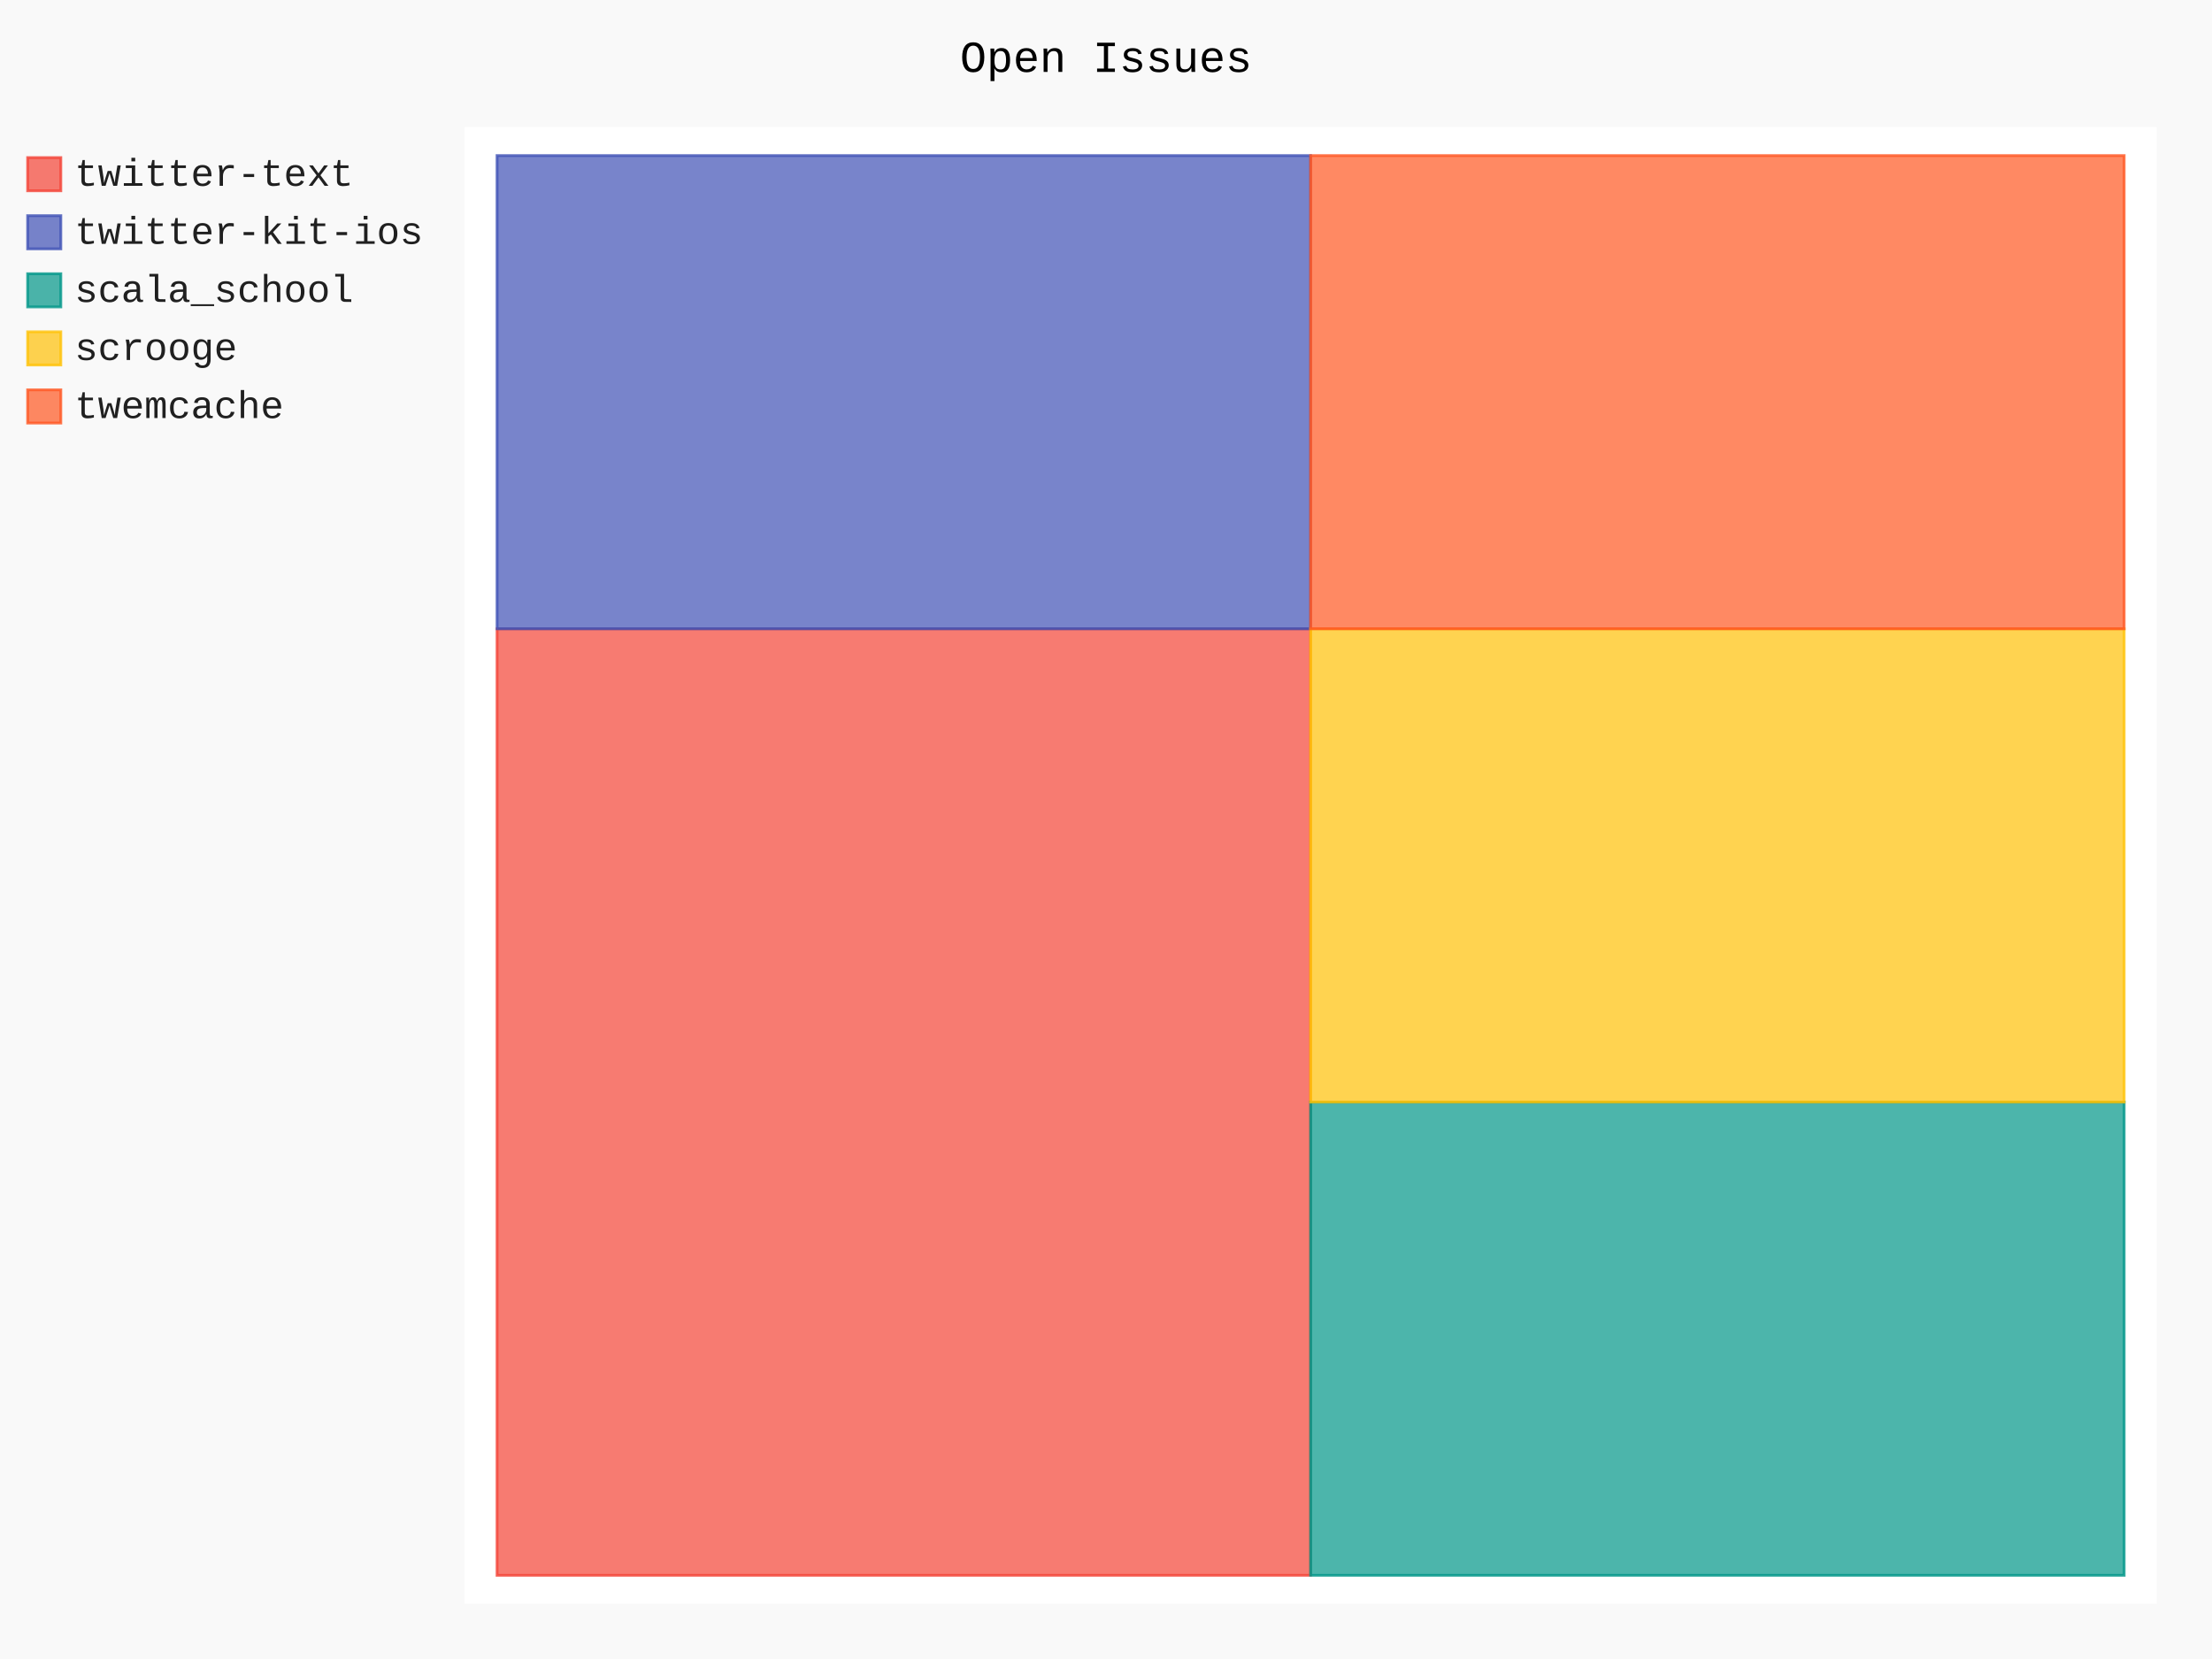
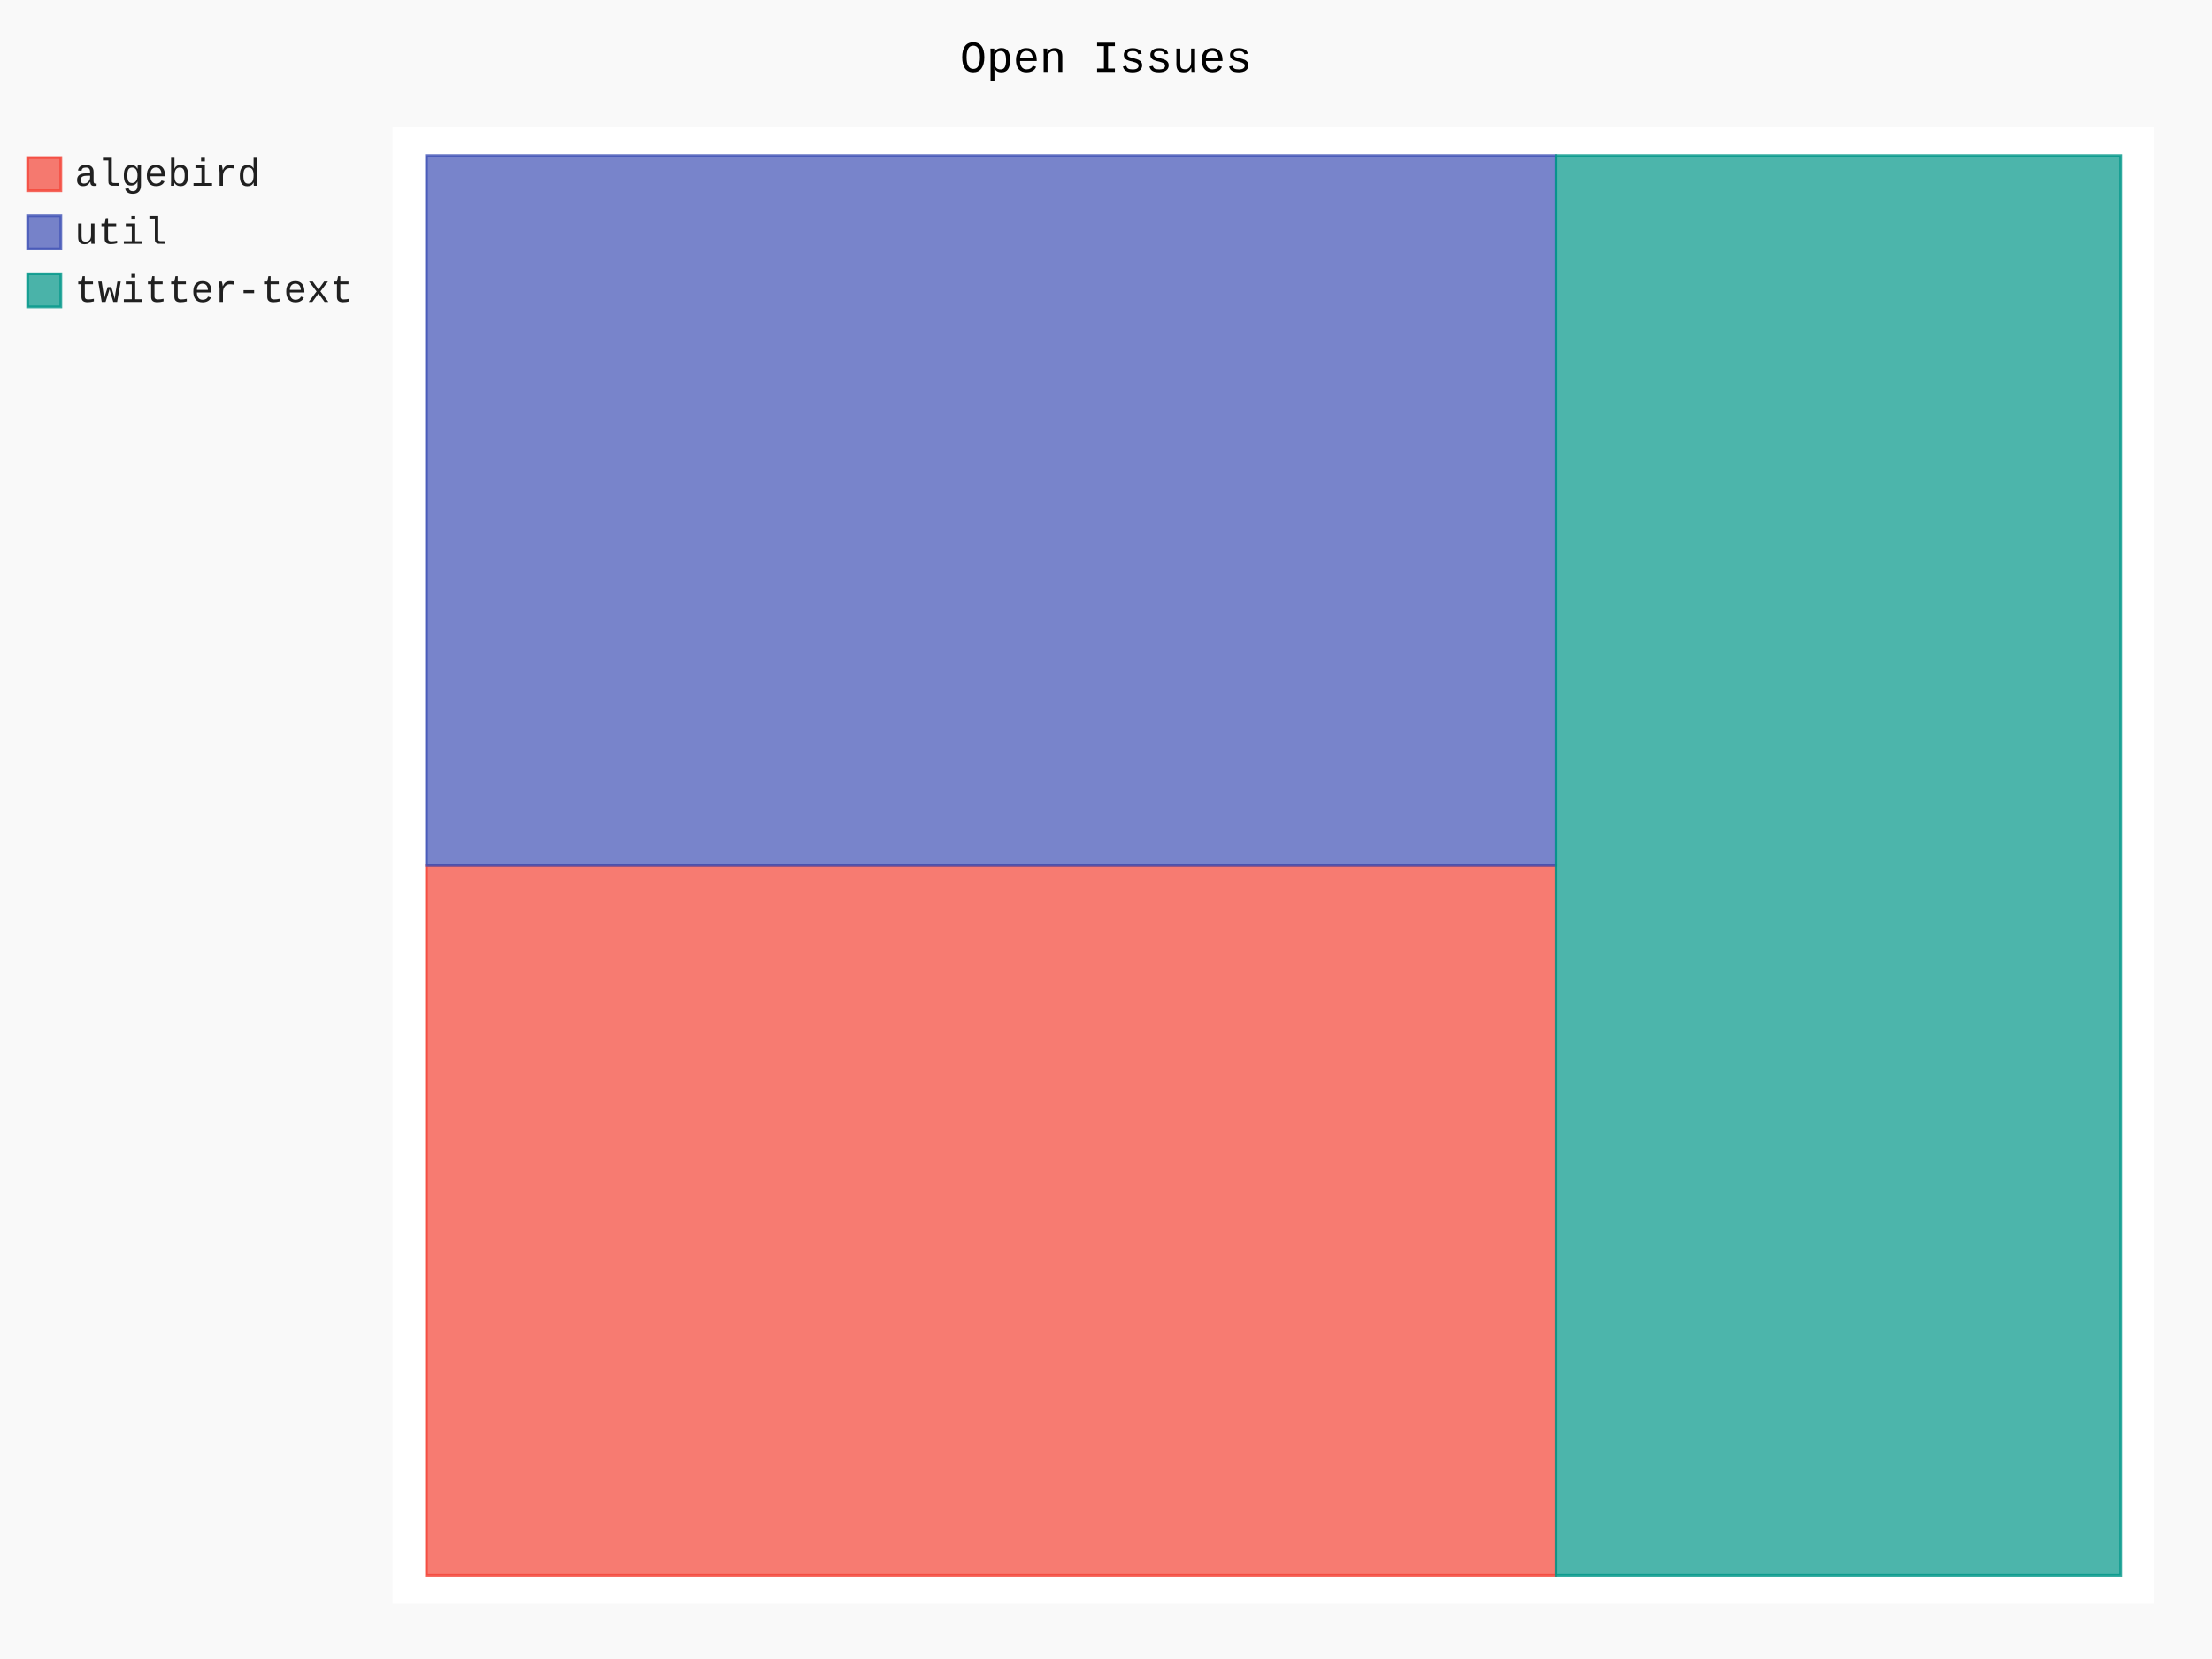
- <svg xmlns="http://www.w3.org/2000/svg" class="pygal-chart" id="chart-33e5a6db-0be6-43ad-b92d-c4fbd22139ca" viewBox="0 0 800 600">
+ <svg xmlns="http://www.w3.org/2000/svg" class="pygal-chart" id="chart-8a6f28e1-8894-45b3-8329-f633fe780fde" viewBox="0 0 800 600">
  <defs>
-     <style type="text/css">#chart-33e5a6db-0be6-43ad-b92d-c4fbd22139ca{-webkit-user-select:none;-webkit-font-smoothing:antialiased;font-family:Consolas,"Liberation Mono",Menlo,Courier,monospace}#chart-33e5a6db-0be6-43ad-b92d-c4fbd22139ca .title{font-family:Consolas,"Liberation Mono",Menlo,Courier,monospace;font-size:16px}#chart-33e5a6db-0be6-43ad-b92d-c4fbd22139ca .legends .legend text{font-family:Consolas,"Liberation Mono",Menlo,Courier,monospace;font-size:14px}#chart-33e5a6db-0be6-43ad-b92d-c4fbd22139ca .axis text{font-family:Consolas,"Liberation Mono",Menlo,Courier,monospace;font-size:10px}#chart-33e5a6db-0be6-43ad-b92d-c4fbd22139ca .axis text.major{font-family:Consolas,"Liberation Mono",Menlo,Courier,monospace;font-size:10px}#chart-33e5a6db-0be6-43ad-b92d-c4fbd22139ca .text-overlay text.value{font-family:Consolas,"Liberation Mono",Menlo,Courier,monospace;font-size:16px}#chart-33e5a6db-0be6-43ad-b92d-c4fbd22139ca .text-overlay text.label{font-family:Consolas,"Liberation Mono",Menlo,Courier,monospace;font-size:10px}#chart-33e5a6db-0be6-43ad-b92d-c4fbd22139ca .tooltip{font-family:Consolas,"Liberation Mono",Menlo,Courier,monospace;font-size:14px}#chart-33e5a6db-0be6-43ad-b92d-c4fbd22139ca text.no_data{font-family:Consolas,"Liberation Mono",Menlo,Courier,monospace;font-size:64px}
- #chart-33e5a6db-0be6-43ad-b92d-c4fbd22139ca{background-color:rgba(249,249,249,1)}#chart-33e5a6db-0be6-43ad-b92d-c4fbd22139ca path,#chart-33e5a6db-0be6-43ad-b92d-c4fbd22139ca line,#chart-33e5a6db-0be6-43ad-b92d-c4fbd22139ca rect,#chart-33e5a6db-0be6-43ad-b92d-c4fbd22139ca circle{-webkit-transition:150ms;-moz-transition:150ms;transition:150ms}#chart-33e5a6db-0be6-43ad-b92d-c4fbd22139ca .graph &gt; .background{fill:rgba(249,249,249,1)}#chart-33e5a6db-0be6-43ad-b92d-c4fbd22139ca .plot &gt; .background{fill:rgba(255,255,255,1)}#chart-33e5a6db-0be6-43ad-b92d-c4fbd22139ca .graph{fill:rgba(0,0,0,.87)}#chart-33e5a6db-0be6-43ad-b92d-c4fbd22139ca text.no_data{fill:rgba(0,0,0,1)}#chart-33e5a6db-0be6-43ad-b92d-c4fbd22139ca .title{fill:rgba(0,0,0,1)}#chart-33e5a6db-0be6-43ad-b92d-c4fbd22139ca .legends .legend text{fill:rgba(0,0,0,.87)}#chart-33e5a6db-0be6-43ad-b92d-c4fbd22139ca .legends .legend:hover text{fill:rgba(0,0,0,1)}#chart-33e5a6db-0be6-43ad-b92d-c4fbd22139ca .axis .line{stroke:rgba(0,0,0,1)}#chart-33e5a6db-0be6-43ad-b92d-c4fbd22139ca .axis .guide.line{stroke:rgba(0,0,0,.54)}#chart-33e5a6db-0be6-43ad-b92d-c4fbd22139ca .axis .major.line{stroke:rgba(0,0,0,.87)}#chart-33e5a6db-0be6-43ad-b92d-c4fbd22139ca .axis text.major{fill:rgba(0,0,0,1)}#chart-33e5a6db-0be6-43ad-b92d-c4fbd22139ca .axis.y .guides:hover .guide.line,#chart-33e5a6db-0be6-43ad-b92d-c4fbd22139ca .line-graph .axis.x .guides:hover .guide.line,#chart-33e5a6db-0be6-43ad-b92d-c4fbd22139ca .stackedline-graph .axis.x .guides:hover .guide.line,#chart-33e5a6db-0be6-43ad-b92d-c4fbd22139ca .xy-graph .axis.x .guides:hover .guide.line{stroke:rgba(0,0,0,1)}#chart-33e5a6db-0be6-43ad-b92d-c4fbd22139ca .axis .guides:hover text{fill:rgba(0,0,0,1)}#chart-33e5a6db-0be6-43ad-b92d-c4fbd22139ca .reactive{fill-opacity:.7;stroke-opacity:.8}#chart-33e5a6db-0be6-43ad-b92d-c4fbd22139ca .ci{stroke:rgba(0,0,0,.87)}#chart-33e5a6db-0be6-43ad-b92d-c4fbd22139ca .reactive.active,#chart-33e5a6db-0be6-43ad-b92d-c4fbd22139ca .active .reactive{fill-opacity:.8;stroke-opacity:.9;stroke-width:4}#chart-33e5a6db-0be6-43ad-b92d-c4fbd22139ca .ci .reactive.active{stroke-width:1.5}#chart-33e5a6db-0be6-43ad-b92d-c4fbd22139ca .series text{fill:rgba(0,0,0,1)}#chart-33e5a6db-0be6-43ad-b92d-c4fbd22139ca .tooltip rect{fill:rgba(255,255,255,1);stroke:rgba(0,0,0,1);-webkit-transition:opacity 150ms;-moz-transition:opacity 150ms;transition:opacity 150ms}#chart-33e5a6db-0be6-43ad-b92d-c4fbd22139ca .tooltip .label{fill:rgba(0,0,0,.87)}#chart-33e5a6db-0be6-43ad-b92d-c4fbd22139ca .tooltip .label{fill:rgba(0,0,0,.87)}#chart-33e5a6db-0be6-43ad-b92d-c4fbd22139ca .tooltip .legend{font-size:.8em;fill:rgba(0,0,0,.54)}#chart-33e5a6db-0be6-43ad-b92d-c4fbd22139ca .tooltip .x_label{font-size:.6em;fill:rgba(0,0,0,1)}#chart-33e5a6db-0be6-43ad-b92d-c4fbd22139ca .tooltip .xlink{font-size:.5em;text-decoration:underline}#chart-33e5a6db-0be6-43ad-b92d-c4fbd22139ca .tooltip .value{font-size:1.5em}#chart-33e5a6db-0be6-43ad-b92d-c4fbd22139ca .bound{font-size:.5em}#chart-33e5a6db-0be6-43ad-b92d-c4fbd22139ca .max-value{font-size:.75em;fill:rgba(0,0,0,.54)}#chart-33e5a6db-0be6-43ad-b92d-c4fbd22139ca .map-element{fill:rgba(255,255,255,1);stroke:rgba(0,0,0,.54) !important}#chart-33e5a6db-0be6-43ad-b92d-c4fbd22139ca .map-element .reactive{fill-opacity:inherit;stroke-opacity:inherit}#chart-33e5a6db-0be6-43ad-b92d-c4fbd22139ca .color-0,#chart-33e5a6db-0be6-43ad-b92d-c4fbd22139ca .color-0 a:visited{stroke:#F44336;fill:#F44336}#chart-33e5a6db-0be6-43ad-b92d-c4fbd22139ca .color-1,#chart-33e5a6db-0be6-43ad-b92d-c4fbd22139ca .color-1 a:visited{stroke:#3F51B5;fill:#3F51B5}#chart-33e5a6db-0be6-43ad-b92d-c4fbd22139ca .color-2,#chart-33e5a6db-0be6-43ad-b92d-c4fbd22139ca .color-2 a:visited{stroke:#009688;fill:#009688}#chart-33e5a6db-0be6-43ad-b92d-c4fbd22139ca .color-3,#chart-33e5a6db-0be6-43ad-b92d-c4fbd22139ca .color-3 a:visited{stroke:#FFC107;fill:#FFC107}#chart-33e5a6db-0be6-43ad-b92d-c4fbd22139ca .color-4,#chart-33e5a6db-0be6-43ad-b92d-c4fbd22139ca .color-4 a:visited{stroke:#FF5722;fill:#FF5722}#chart-33e5a6db-0be6-43ad-b92d-c4fbd22139ca .text-overlay .color-0 text{fill:black}#chart-33e5a6db-0be6-43ad-b92d-c4fbd22139ca .text-overlay .color-1 text{fill:black}#chart-33e5a6db-0be6-43ad-b92d-c4fbd22139ca .text-overlay .color-2 text{fill:black}#chart-33e5a6db-0be6-43ad-b92d-c4fbd22139ca .text-overlay .color-3 text{fill:black}#chart-33e5a6db-0be6-43ad-b92d-c4fbd22139ca .text-overlay .color-4 text{fill:black}
- #chart-33e5a6db-0be6-43ad-b92d-c4fbd22139ca text.no_data{text-anchor:middle}#chart-33e5a6db-0be6-43ad-b92d-c4fbd22139ca .guide.line{fill:none}#chart-33e5a6db-0be6-43ad-b92d-c4fbd22139ca .centered{text-anchor:middle}#chart-33e5a6db-0be6-43ad-b92d-c4fbd22139ca .title{text-anchor:middle}#chart-33e5a6db-0be6-43ad-b92d-c4fbd22139ca .legends .legend text{fill-opacity:1}#chart-33e5a6db-0be6-43ad-b92d-c4fbd22139ca .axis.x text{text-anchor:middle}#chart-33e5a6db-0be6-43ad-b92d-c4fbd22139ca .axis.x:not(.web) text[transform]{text-anchor:start}#chart-33e5a6db-0be6-43ad-b92d-c4fbd22139ca .axis.x:not(.web) text[transform].backwards{text-anchor:end}#chart-33e5a6db-0be6-43ad-b92d-c4fbd22139ca .axis.y text{text-anchor:end}#chart-33e5a6db-0be6-43ad-b92d-c4fbd22139ca .axis.y text[transform].backwards{text-anchor:start}#chart-33e5a6db-0be6-43ad-b92d-c4fbd22139ca .axis.y2 text{text-anchor:start}#chart-33e5a6db-0be6-43ad-b92d-c4fbd22139ca .axis.y2 text[transform].backwards{text-anchor:end}#chart-33e5a6db-0be6-43ad-b92d-c4fbd22139ca .axis .guide.line{stroke-dasharray:4,4}#chart-33e5a6db-0be6-43ad-b92d-c4fbd22139ca .axis .major.guide.line{stroke-dasharray:6,6}#chart-33e5a6db-0be6-43ad-b92d-c4fbd22139ca .horizontal .axis.y .guide.line,#chart-33e5a6db-0be6-43ad-b92d-c4fbd22139ca .horizontal .axis.y2 .guide.line,#chart-33e5a6db-0be6-43ad-b92d-c4fbd22139ca .vertical .axis.x .guide.line{opacity:0}#chart-33e5a6db-0be6-43ad-b92d-c4fbd22139ca .horizontal .axis.always_show .guide.line,#chart-33e5a6db-0be6-43ad-b92d-c4fbd22139ca .vertical .axis.always_show .guide.line{opacity:1 !important}#chart-33e5a6db-0be6-43ad-b92d-c4fbd22139ca .axis.y .guides:hover .guide.line,#chart-33e5a6db-0be6-43ad-b92d-c4fbd22139ca .axis.y2 .guides:hover .guide.line,#chart-33e5a6db-0be6-43ad-b92d-c4fbd22139ca .axis.x .guides:hover .guide.line{opacity:1}#chart-33e5a6db-0be6-43ad-b92d-c4fbd22139ca .axis .guides:hover text{opacity:1}#chart-33e5a6db-0be6-43ad-b92d-c4fbd22139ca .nofill{fill:none}#chart-33e5a6db-0be6-43ad-b92d-c4fbd22139ca .subtle-fill{fill-opacity:.2}#chart-33e5a6db-0be6-43ad-b92d-c4fbd22139ca .dot{stroke-width:1px;fill-opacity:1}#chart-33e5a6db-0be6-43ad-b92d-c4fbd22139ca .dot.active{stroke-width:5px}#chart-33e5a6db-0be6-43ad-b92d-c4fbd22139ca .dot.negative{fill:transparent}#chart-33e5a6db-0be6-43ad-b92d-c4fbd22139ca text,#chart-33e5a6db-0be6-43ad-b92d-c4fbd22139ca tspan{stroke:none !important}#chart-33e5a6db-0be6-43ad-b92d-c4fbd22139ca .series text.active{opacity:1}#chart-33e5a6db-0be6-43ad-b92d-c4fbd22139ca .tooltip rect{fill-opacity:.95;stroke-width:.5}#chart-33e5a6db-0be6-43ad-b92d-c4fbd22139ca .tooltip text{fill-opacity:1}#chart-33e5a6db-0be6-43ad-b92d-c4fbd22139ca .showable{visibility:hidden}#chart-33e5a6db-0be6-43ad-b92d-c4fbd22139ca .showable.shown{visibility:visible}#chart-33e5a6db-0be6-43ad-b92d-c4fbd22139ca .gauge-background{fill:rgba(229,229,229,1);stroke:none}#chart-33e5a6db-0be6-43ad-b92d-c4fbd22139ca .bg-lines{stroke:rgba(249,249,249,1);stroke-width:2px}</style>
+     <style type="text/css">#chart-8a6f28e1-8894-45b3-8329-f633fe780fde{-webkit-user-select:none;-webkit-font-smoothing:antialiased;font-family:Consolas,"Liberation Mono",Menlo,Courier,monospace}#chart-8a6f28e1-8894-45b3-8329-f633fe780fde .title{font-family:Consolas,"Liberation Mono",Menlo,Courier,monospace;font-size:16px}#chart-8a6f28e1-8894-45b3-8329-f633fe780fde .legends .legend text{font-family:Consolas,"Liberation Mono",Menlo,Courier,monospace;font-size:14px}#chart-8a6f28e1-8894-45b3-8329-f633fe780fde .axis text{font-family:Consolas,"Liberation Mono",Menlo,Courier,monospace;font-size:10px}#chart-8a6f28e1-8894-45b3-8329-f633fe780fde .axis text.major{font-family:Consolas,"Liberation Mono",Menlo,Courier,monospace;font-size:10px}#chart-8a6f28e1-8894-45b3-8329-f633fe780fde .text-overlay text.value{font-family:Consolas,"Liberation Mono",Menlo,Courier,monospace;font-size:16px}#chart-8a6f28e1-8894-45b3-8329-f633fe780fde .text-overlay text.label{font-family:Consolas,"Liberation Mono",Menlo,Courier,monospace;font-size:10px}#chart-8a6f28e1-8894-45b3-8329-f633fe780fde .tooltip{font-family:Consolas,"Liberation Mono",Menlo,Courier,monospace;font-size:14px}#chart-8a6f28e1-8894-45b3-8329-f633fe780fde text.no_data{font-family:Consolas,"Liberation Mono",Menlo,Courier,monospace;font-size:64px}
+ #chart-8a6f28e1-8894-45b3-8329-f633fe780fde{background-color:rgba(249,249,249,1)}#chart-8a6f28e1-8894-45b3-8329-f633fe780fde path,#chart-8a6f28e1-8894-45b3-8329-f633fe780fde line,#chart-8a6f28e1-8894-45b3-8329-f633fe780fde rect,#chart-8a6f28e1-8894-45b3-8329-f633fe780fde circle{-webkit-transition:150ms;-moz-transition:150ms;transition:150ms}#chart-8a6f28e1-8894-45b3-8329-f633fe780fde .graph &gt; .background{fill:rgba(249,249,249,1)}#chart-8a6f28e1-8894-45b3-8329-f633fe780fde .plot &gt; .background{fill:rgba(255,255,255,1)}#chart-8a6f28e1-8894-45b3-8329-f633fe780fde .graph{fill:rgba(0,0,0,.87)}#chart-8a6f28e1-8894-45b3-8329-f633fe780fde text.no_data{fill:rgba(0,0,0,1)}#chart-8a6f28e1-8894-45b3-8329-f633fe780fde .title{fill:rgba(0,0,0,1)}#chart-8a6f28e1-8894-45b3-8329-f633fe780fde .legends .legend text{fill:rgba(0,0,0,.87)}#chart-8a6f28e1-8894-45b3-8329-f633fe780fde .legends .legend:hover text{fill:rgba(0,0,0,1)}#chart-8a6f28e1-8894-45b3-8329-f633fe780fde .axis .line{stroke:rgba(0,0,0,1)}#chart-8a6f28e1-8894-45b3-8329-f633fe780fde .axis .guide.line{stroke:rgba(0,0,0,.54)}#chart-8a6f28e1-8894-45b3-8329-f633fe780fde .axis .major.line{stroke:rgba(0,0,0,.87)}#chart-8a6f28e1-8894-45b3-8329-f633fe780fde .axis text.major{fill:rgba(0,0,0,1)}#chart-8a6f28e1-8894-45b3-8329-f633fe780fde .axis.y .guides:hover .guide.line,#chart-8a6f28e1-8894-45b3-8329-f633fe780fde .line-graph .axis.x .guides:hover .guide.line,#chart-8a6f28e1-8894-45b3-8329-f633fe780fde .stackedline-graph .axis.x .guides:hover .guide.line,#chart-8a6f28e1-8894-45b3-8329-f633fe780fde .xy-graph .axis.x .guides:hover .guide.line{stroke:rgba(0,0,0,1)}#chart-8a6f28e1-8894-45b3-8329-f633fe780fde .axis .guides:hover text{fill:rgba(0,0,0,1)}#chart-8a6f28e1-8894-45b3-8329-f633fe780fde .reactive{fill-opacity:.7;stroke-opacity:.8}#chart-8a6f28e1-8894-45b3-8329-f633fe780fde .ci{stroke:rgba(0,0,0,.87)}#chart-8a6f28e1-8894-45b3-8329-f633fe780fde .reactive.active,#chart-8a6f28e1-8894-45b3-8329-f633fe780fde .active .reactive{fill-opacity:.8;stroke-opacity:.9;stroke-width:4}#chart-8a6f28e1-8894-45b3-8329-f633fe780fde .ci .reactive.active{stroke-width:1.5}#chart-8a6f28e1-8894-45b3-8329-f633fe780fde .series text{fill:rgba(0,0,0,1)}#chart-8a6f28e1-8894-45b3-8329-f633fe780fde .tooltip rect{fill:rgba(255,255,255,1);stroke:rgba(0,0,0,1);-webkit-transition:opacity 150ms;-moz-transition:opacity 150ms;transition:opacity 150ms}#chart-8a6f28e1-8894-45b3-8329-f633fe780fde .tooltip .label{fill:rgba(0,0,0,.87)}#chart-8a6f28e1-8894-45b3-8329-f633fe780fde .tooltip .label{fill:rgba(0,0,0,.87)}#chart-8a6f28e1-8894-45b3-8329-f633fe780fde .tooltip .legend{font-size:.8em;fill:rgba(0,0,0,.54)}#chart-8a6f28e1-8894-45b3-8329-f633fe780fde .tooltip .x_label{font-size:.6em;fill:rgba(0,0,0,1)}#chart-8a6f28e1-8894-45b3-8329-f633fe780fde .tooltip .xlink{font-size:.5em;text-decoration:underline}#chart-8a6f28e1-8894-45b3-8329-f633fe780fde .tooltip .value{font-size:1.5em}#chart-8a6f28e1-8894-45b3-8329-f633fe780fde .bound{font-size:.5em}#chart-8a6f28e1-8894-45b3-8329-f633fe780fde .max-value{font-size:.75em;fill:rgba(0,0,0,.54)}#chart-8a6f28e1-8894-45b3-8329-f633fe780fde .map-element{fill:rgba(255,255,255,1);stroke:rgba(0,0,0,.54) !important}#chart-8a6f28e1-8894-45b3-8329-f633fe780fde .map-element .reactive{fill-opacity:inherit;stroke-opacity:inherit}#chart-8a6f28e1-8894-45b3-8329-f633fe780fde .color-0,#chart-8a6f28e1-8894-45b3-8329-f633fe780fde .color-0 a:visited{stroke:#F44336;fill:#F44336}#chart-8a6f28e1-8894-45b3-8329-f633fe780fde .color-1,#chart-8a6f28e1-8894-45b3-8329-f633fe780fde .color-1 a:visited{stroke:#3F51B5;fill:#3F51B5}#chart-8a6f28e1-8894-45b3-8329-f633fe780fde .color-2,#chart-8a6f28e1-8894-45b3-8329-f633fe780fde .color-2 a:visited{stroke:#009688;fill:#009688}#chart-8a6f28e1-8894-45b3-8329-f633fe780fde .text-overlay .color-0 text{fill:black}#chart-8a6f28e1-8894-45b3-8329-f633fe780fde .text-overlay .color-1 text{fill:black}#chart-8a6f28e1-8894-45b3-8329-f633fe780fde .text-overlay .color-2 text{fill:black}
+ #chart-8a6f28e1-8894-45b3-8329-f633fe780fde text.no_data{text-anchor:middle}#chart-8a6f28e1-8894-45b3-8329-f633fe780fde .guide.line{fill:none}#chart-8a6f28e1-8894-45b3-8329-f633fe780fde .centered{text-anchor:middle}#chart-8a6f28e1-8894-45b3-8329-f633fe780fde .title{text-anchor:middle}#chart-8a6f28e1-8894-45b3-8329-f633fe780fde .legends .legend text{fill-opacity:1}#chart-8a6f28e1-8894-45b3-8329-f633fe780fde .axis.x text{text-anchor:middle}#chart-8a6f28e1-8894-45b3-8329-f633fe780fde .axis.x:not(.web) text[transform]{text-anchor:start}#chart-8a6f28e1-8894-45b3-8329-f633fe780fde .axis.x:not(.web) text[transform].backwards{text-anchor:end}#chart-8a6f28e1-8894-45b3-8329-f633fe780fde .axis.y text{text-anchor:end}#chart-8a6f28e1-8894-45b3-8329-f633fe780fde .axis.y text[transform].backwards{text-anchor:start}#chart-8a6f28e1-8894-45b3-8329-f633fe780fde .axis.y2 text{text-anchor:start}#chart-8a6f28e1-8894-45b3-8329-f633fe780fde .axis.y2 text[transform].backwards{text-anchor:end}#chart-8a6f28e1-8894-45b3-8329-f633fe780fde .axis .guide.line{stroke-dasharray:4,4}#chart-8a6f28e1-8894-45b3-8329-f633fe780fde .axis .major.guide.line{stroke-dasharray:6,6}#chart-8a6f28e1-8894-45b3-8329-f633fe780fde .horizontal .axis.y .guide.line,#chart-8a6f28e1-8894-45b3-8329-f633fe780fde .horizontal .axis.y2 .guide.line,#chart-8a6f28e1-8894-45b3-8329-f633fe780fde .vertical .axis.x .guide.line{opacity:0}#chart-8a6f28e1-8894-45b3-8329-f633fe780fde .horizontal .axis.always_show .guide.line,#chart-8a6f28e1-8894-45b3-8329-f633fe780fde .vertical .axis.always_show .guide.line{opacity:1 !important}#chart-8a6f28e1-8894-45b3-8329-f633fe780fde .axis.y .guides:hover .guide.line,#chart-8a6f28e1-8894-45b3-8329-f633fe780fde .axis.y2 .guides:hover .guide.line,#chart-8a6f28e1-8894-45b3-8329-f633fe780fde .axis.x .guides:hover .guide.line{opacity:1}#chart-8a6f28e1-8894-45b3-8329-f633fe780fde .axis .guides:hover text{opacity:1}#chart-8a6f28e1-8894-45b3-8329-f633fe780fde .nofill{fill:none}#chart-8a6f28e1-8894-45b3-8329-f633fe780fde .subtle-fill{fill-opacity:.2}#chart-8a6f28e1-8894-45b3-8329-f633fe780fde .dot{stroke-width:1px;fill-opacity:1}#chart-8a6f28e1-8894-45b3-8329-f633fe780fde .dot.active{stroke-width:5px}#chart-8a6f28e1-8894-45b3-8329-f633fe780fde .dot.negative{fill:transparent}#chart-8a6f28e1-8894-45b3-8329-f633fe780fde text,#chart-8a6f28e1-8894-45b3-8329-f633fe780fde tspan{stroke:none !important}#chart-8a6f28e1-8894-45b3-8329-f633fe780fde .series text.active{opacity:1}#chart-8a6f28e1-8894-45b3-8329-f633fe780fde .tooltip rect{fill-opacity:.95;stroke-width:.5}#chart-8a6f28e1-8894-45b3-8329-f633fe780fde .tooltip text{fill-opacity:1}#chart-8a6f28e1-8894-45b3-8329-f633fe780fde .showable{visibility:hidden}#chart-8a6f28e1-8894-45b3-8329-f633fe780fde .showable.shown{visibility:visible}#chart-8a6f28e1-8894-45b3-8329-f633fe780fde .gauge-background{fill:rgba(229,229,229,1);stroke:none}#chart-8a6f28e1-8894-45b3-8329-f633fe780fde .bg-lines{stroke:rgba(249,249,249,1);stroke-width:2px}</style>
  </defs>
  <g class="graph treemap-graph vertical">
    <rect class="background" height="600" width="800" x="0" y="0" />
-     <g class="plot" transform="translate(168, 46)">
-       <rect class="background" height="534" width="612.0" x="0" y="0" />
+     <g class="plot" transform="translate(142, 46)">
+       <rect class="background" height="534" width="637.2" x="0" y="0" />
      <g class="series serie-0 color-0">
        <g class="rects">
          <g class="rect">
-             <rect class="rect reactive tooltip-trigger" height="342.308" width="294.231" x="11.769" y="181.423" />
+             <rect class="rect reactive tooltip-trigger" height="256.731" width="408.462" x="12.254" y="267.0" />
          </g>
        </g>
      </g>
      <g class="series serie-1 color-1">
        <g class="rects">
          <g class="rect">
-             <rect class="rect reactive tooltip-trigger" height="171.154" width="294.231" x="11.769" y="10.269" />
+             <rect class="rect reactive tooltip-trigger" height="256.731" width="408.462" x="12.254" y="10.269" />
          </g>
        </g>
      </g>
      <g class="series serie-2 color-2">
        <g class="rects">
          <g class="rect">
-             <rect class="rect reactive tooltip-trigger" height="171.154" width="294.231" x="306.0" y="352.577" />
-           </g>
-         </g>
-       </g>
-       <g class="series serie-3 color-3">
-         <g class="rects">
-           <g class="rect">
-             <rect class="rect reactive tooltip-trigger" height="171.154" width="294.231" x="306.0" y="181.423" />
-           </g>
-         </g>
-       </g>
-       <g class="series serie-4 color-4">
-         <g class="rects">
-           <g class="rect">
-             <rect class="rect reactive tooltip-trigger" height="171.154" width="294.231" x="306.0" y="10.269" />
+             <rect class="rect reactive tooltip-trigger" height="513.462" width="204.231" x="420.715" y="10.269" />
          </g>
        </g>
      </g>
    </g>
    <g class="titles">
      <text class="title plot_title" x="400.0" y="26">Open Issues</text>
    </g>
-     <g class="plot overlay" transform="translate(168, 46)">
+     <g class="plot overlay" transform="translate(142, 46)">
      <g class="series serie-0 color-0" />
      <g class="series serie-1 color-1" />
      <g class="series serie-2 color-2" />
-       <g class="series serie-3 color-3" />
-       <g class="series serie-4 color-4" />
    </g>
-     <g class="plot text-overlay" transform="translate(168, 46)">
+     <g class="plot text-overlay" transform="translate(142, 46)">
      <g class="series serie-0 color-0" />
      <g class="series serie-1 color-1" />
      <g class="series serie-2 color-2" />
-       <g class="series serie-3 color-3" />
-       <g class="series serie-4 color-4" />
    </g>
-     <g class="plot tooltip-overlay" transform="translate(168, 46)">
+     <g class="plot tooltip-overlay" transform="translate(142, 46)">
      <g class="tooltip" style="opacity: 0" transform="translate(0 0)">
        <rect class="tooltip-box" height="0" rx="0" ry="0" width="0" />
        <g class="text" />
      </g>
    </g>
    <g class="legends" transform="translate(10, 56)">
      <g class="legend reactive activate-serie" id="activate-serie-0">
        <rect class="color-0 reactive" height="12" width="12" x="0.0" y="1.0" />
-         <text x="17.0" y="11.2">twitter-text</text>
+         <text x="17.0" y="11.2">algebird</text>
      </g>
      <g class="legend reactive activate-serie" id="activate-serie-1">
        <rect class="color-1 reactive" height="12" width="12" x="0.0" y="22.0" />
-         <text x="17.0" y="32.2">twitter-kit-ios</text>
+         <text x="17.0" y="32.2">util</text>
      </g>
      <g class="legend reactive activate-serie" id="activate-serie-2">
        <rect class="color-2 reactive" height="12" width="12" x="0.0" y="43.0" />
-         <text x="17.0" y="53.2">scala_school</text>
-       </g>
-       <g class="legend reactive activate-serie" id="activate-serie-3">
-         <rect class="color-3 reactive" height="12" width="12" x="0.0" y="64.0" />
-         <text x="17.0" y="74.2">scrooge</text>
-       </g>
-       <g class="legend reactive activate-serie" id="activate-serie-4">
-         <rect class="color-4 reactive" height="12" width="12" x="0.0" y="85.0" />
-         <text x="17.0" y="95.2">twemcache</text>
+         <text x="17.0" y="53.2">twitter-text</text>
      </g>
    </g>
    <g class="legends" transform="translate(790, 56)" />
  </g>
</svg>
